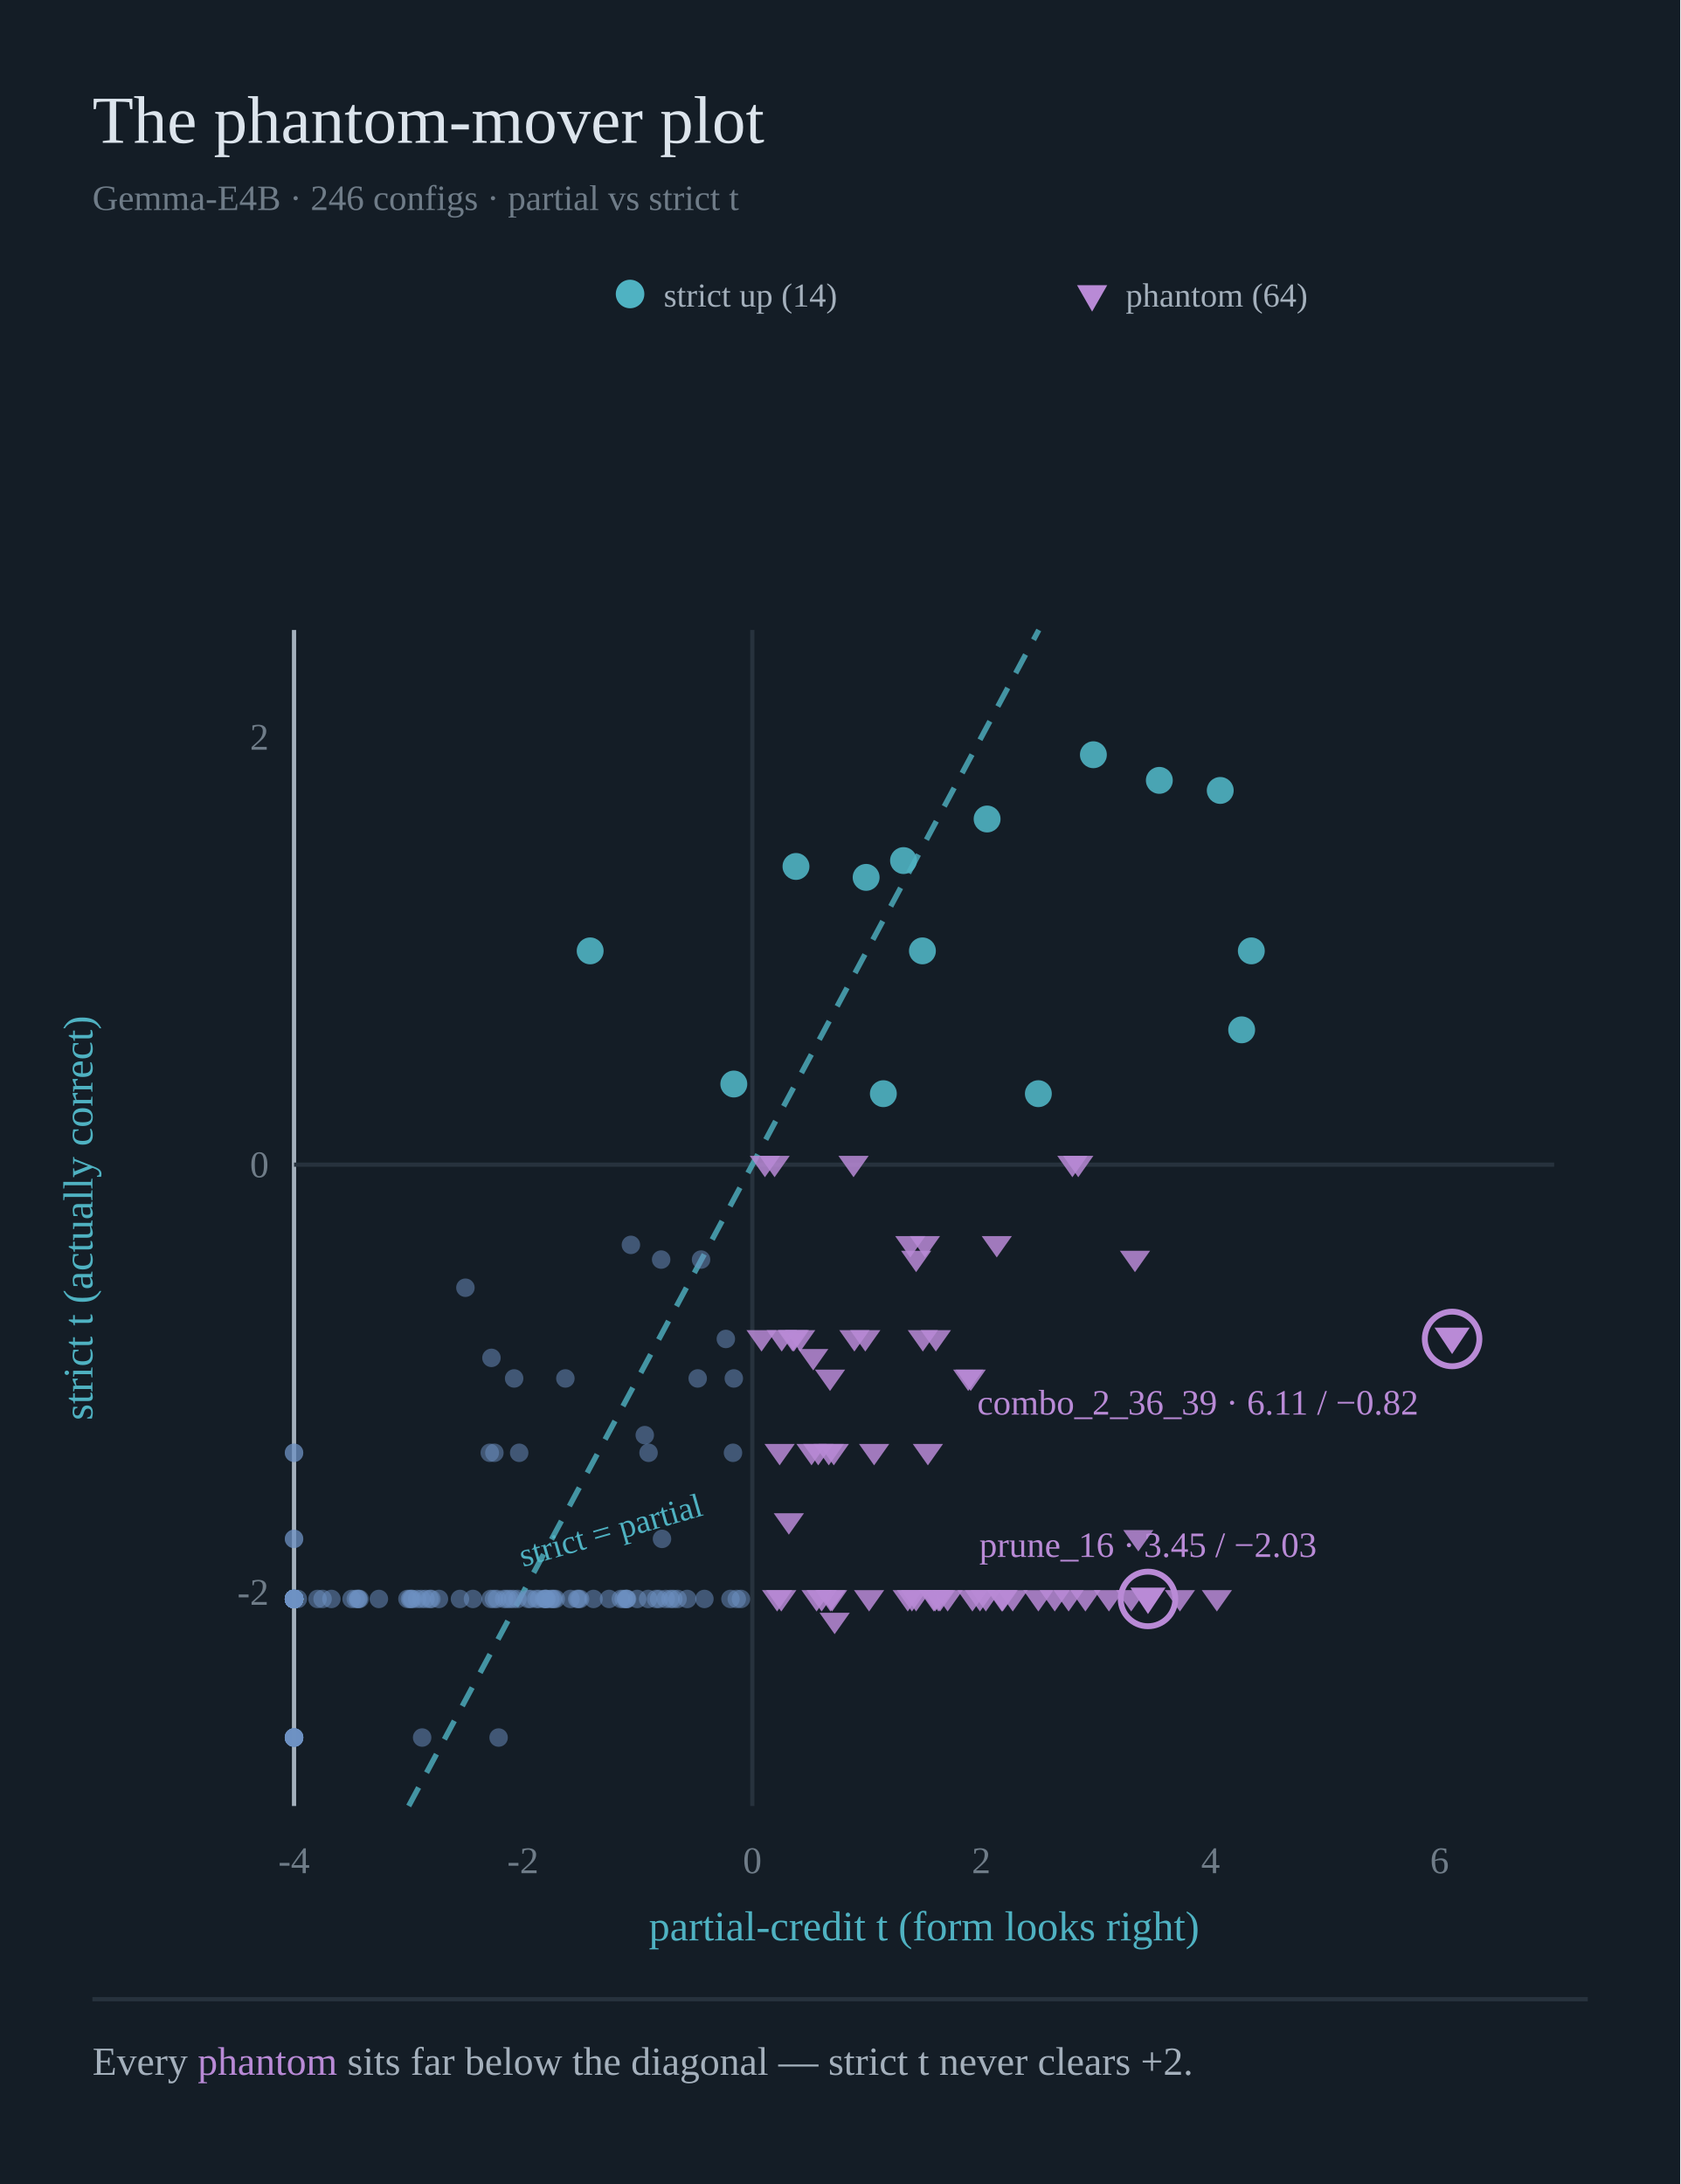
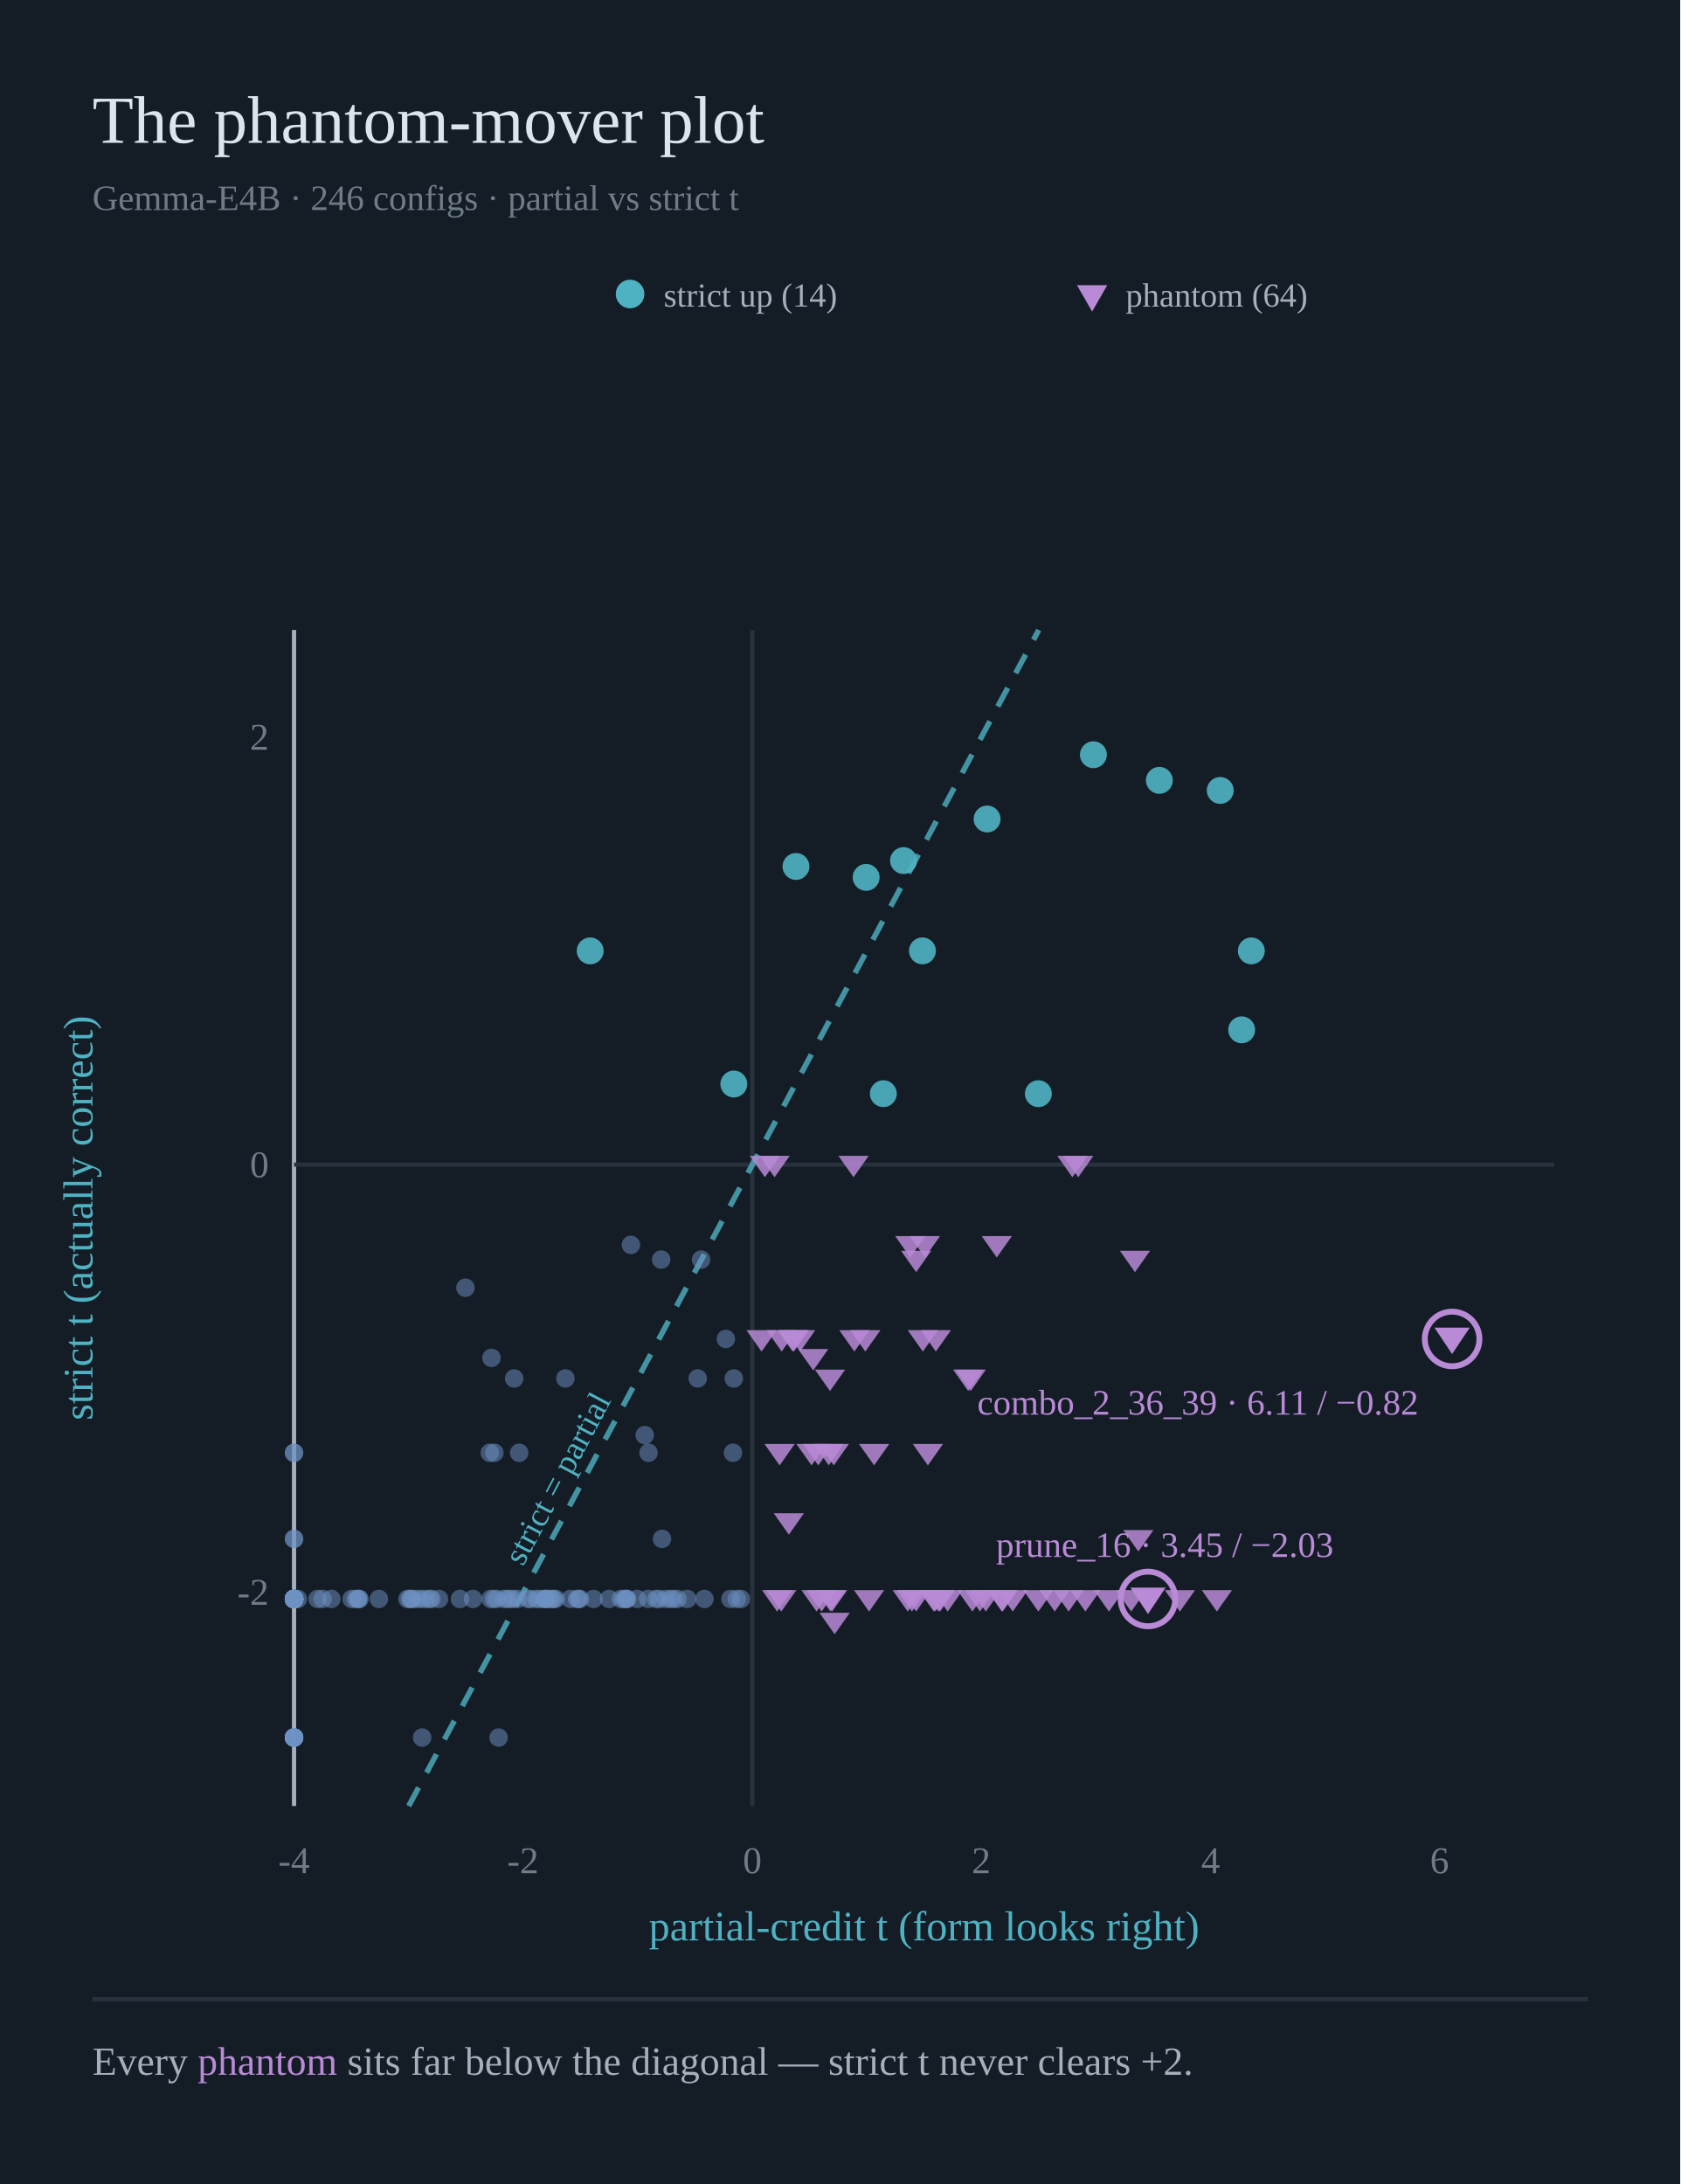
<svg xmlns="http://www.w3.org/2000/svg" viewBox="0 0 400 520" font-family="var(--font-mono,'JetBrains Mono',ui-monospace,Menlo,monospace)">
  <style>
    .ttl  { font-family: var(--font-serif,'Newsreader',Georgia,serif); }
    text  { fill: var(--ink,#DCE4EC); }
    .mut  { fill: var(--muted,#6F7C88); }
    .ink2 { fill: var(--ink2,#A4B0BC); }
    .acc  { fill: var(--accent,#4FB2C2); }
    .vio  { fill: var(--neg,#B98AD6); }
    .sla  { fill: var(--fourth,#6E92C4); }
    .accs { stroke: var(--accent,#4FB2C2); fill:none; }
    .vios { stroke: var(--neg,#B98AD6); fill:none; }
    .rule { stroke: var(--rule2,#27323D); }
    .axis { stroke: var(--ink2,#A4B0BC); }
  </style>
  <rect x="0" y="0" width="400" height="520" fill="var(--bg2,#141D26)" />
  <text class="ttl" x="22" y="34" font-size="16">The phantom-mover plot</text>
  <text class="mut" x="22" y="50" font-size="8.5">Gemma-E4B · 246 configs · partial vs strict t</text>
  <circle cx="150" cy="70" r="3.4" class="acc" />
  <text x="158" y="73" class="ink2" font-size="8">strict up (14)</text>
  <polygon points="260,74.2 256.4,67.9 263.6,67.9" class="vio" />
  <text x="268" y="73" class="ink2" font-size="8">phantom (64)</text>
  <line x1="22" y1="476" x2="378" y2="476" class="rule" stroke-width="1" />
  <text x="22" y="494" class="ink2" font-size="9.5">Every <tspan class="vio">phantom</tspan> sits far below the diagonal — strict t never clears +2.</text>
  <line x1="70" y1="150" x2="70" y2="430" class="axis" stroke-width="1" />
  <line x1="70" y1="277.3" x2="370" y2="277.3" class="rule" stroke-width="1" />
  <line x1="179.1" y1="150" x2="179.1" y2="430" class="rule" stroke-width="1" />
  <line x1="97.3" y1="430.0" x2="247.3" y2="150.0" class="accs" stroke-width="1.3" stroke-dasharray="5 4" opacity="0.8" />
-   <text x="124.5" y="373.1" class="acc" font-size="8" transform="rotate(-16 124.5 373.1)">strict = partial</text>
+   <text x="124.5" y="373.1" class="acc" font-size="8" transform="rotate(-62 124.5 373.1)">strict = partial</text>
  <circle cx="70.0" cy="413.7" r="2.2" class="sla" opacity="0.5" />
  <circle cx="70.0" cy="413.7" r="2.2" class="sla" opacity="0.5" />
  <circle cx="110.8" cy="306.6" r="2.2" class="sla" opacity="0.5" />
  <circle cx="153.5" cy="341.7" r="2.2" class="sla" opacity="0.5" />
  <circle cx="70.0" cy="413.7" r="2.2" class="sla" opacity="0.5" />
  <circle cx="70.0" cy="413.7" r="2.2" class="sla" opacity="0.5" />
  <circle cx="70.0" cy="413.7" r="2.2" class="sla" opacity="0.5" />
  <circle cx="117.0" cy="323.3" r="2.2" class="sla" opacity="0.5" />
  <circle cx="118.7" cy="413.7" r="2.2" class="sla" opacity="0.5" />
  <circle cx="70.0" cy="413.7" r="2.2" class="sla" opacity="0.5" />
  <circle cx="100.5" cy="413.7" r="2.2" class="sla" opacity="0.5" />
  <circle cx="70.0" cy="413.7" r="2.2" class="sla" opacity="0.5" />
  <circle cx="70.0" cy="413.7" r="2.2" class="sla" opacity="0.5" />
  <circle cx="70.0" cy="413.7" r="2.2" class="sla" opacity="0.5" />
  <circle cx="70.0" cy="413.7" r="2.2" class="sla" opacity="0.5" />
  <circle cx="70.0" cy="380.7" r="2.2" class="sla" opacity="0.5" />
  <circle cx="70.0" cy="380.7" r="2.2" class="sla" opacity="0.5" />
  <circle cx="138.1" cy="380.7" r="2.2" class="sla" opacity="0.5" />
  <circle cx="102.7" cy="380.7" r="2.2" class="sla" opacity="0.5" />
  <circle cx="70.0" cy="380.7" r="2.2" class="sla" opacity="0.5" />
  <circle cx="70.0" cy="380.7" r="2.2" class="sla" opacity="0.5" />
  <circle cx="70.0" cy="380.7" r="2.2" class="sla" opacity="0.5" />
  <circle cx="163.6" cy="380.7" r="2.2" class="sla" opacity="0.5" />
  <circle cx="70.0" cy="380.7" r="2.2" class="sla" opacity="0.5" />
  <circle cx="97.0" cy="380.7" r="2.2" class="sla" opacity="0.5" />
  <circle cx="70.0" cy="380.7" r="2.2" class="sla" opacity="0.5" />
  <circle cx="70.0" cy="380.7" r="2.2" class="sla" opacity="0.5" />
  <circle cx="70.0" cy="380.7" r="2.2" class="sla" opacity="0.5" />
  <circle cx="70.0" cy="380.7" r="2.2" class="sla" opacity="0.5" />
  <circle cx="127.7" cy="380.7" r="2.2" class="sla" opacity="0.5" />
  <circle cx="70.0" cy="380.7" r="2.2" class="sla" opacity="0.5" />
  <circle cx="147.8" cy="380.7" r="2.2" class="sla" opacity="0.5" />
  <circle cx="129.5" cy="380.7" r="2.2" class="sla" opacity="0.5" />
  <circle cx="158.5" cy="380.7" r="2.2" class="sla" opacity="0.5" />
  <circle cx="125.7" cy="380.7" r="2.2" class="sla" opacity="0.5" />
  <circle cx="154.3" cy="380.7" r="2.2" class="sla" opacity="0.5" />
  <circle cx="84.7" cy="380.7" r="2.2" class="sla" opacity="0.5" />
  <circle cx="172.8" cy="318.8" r="2.2" class="sla" opacity="0.5" />
  <circle cx="70.0" cy="380.7" r="2.2" class="sla" opacity="0.5" />
  <circle cx="70.0" cy="380.7" r="2.2" class="sla" opacity="0.5" />
  <circle cx="70.0" cy="380.7" r="2.2" class="sla" opacity="0.5" />
  <circle cx="70.0" cy="380.7" r="2.2" class="sla" opacity="0.5" />
  <circle cx="70.0" cy="380.7" r="2.2" class="sla" opacity="0.5" />
  <circle cx="70.0" cy="380.7" r="2.2" class="sla" opacity="0.5" />
  <circle cx="131.5" cy="380.7" r="2.2" class="sla" opacity="0.5" />
  <circle cx="123.2" cy="380.7" r="2.2" class="sla" opacity="0.5" />
  <circle cx="70.0" cy="380.7" r="2.2" class="sla" opacity="0.5" />
  <circle cx="70.0" cy="380.7" r="2.2" class="sla" opacity="0.5" />
  <circle cx="70.0" cy="380.7" r="2.2" class="sla" opacity="0.5" />
  <circle cx="131.0" cy="380.7" r="2.2" class="sla" opacity="0.5" />
  <circle cx="70.0" cy="380.7" r="2.2" class="sla" opacity="0.5" />
  <circle cx="102.3" cy="380.7" r="2.2" class="sla" opacity="0.5" />
  <circle cx="70.0" cy="380.7" r="2.2" class="sla" opacity="0.5" />
  <circle cx="70.0" cy="380.7" r="2.2" class="sla" opacity="0.5" />
  <circle cx="70.0" cy="380.7" r="2.2" class="sla" opacity="0.5" />
  <circle cx="70.0" cy="380.7" r="2.2" class="sla" opacity="0.5" />
  <circle cx="70.0" cy="380.7" r="2.2" class="sla" opacity="0.5" />
  <circle cx="70.0" cy="380.7" r="2.2" class="sla" opacity="0.5" />
  <circle cx="70.0" cy="380.7" r="2.2" class="sla" opacity="0.5" />
  <circle cx="173.9" cy="380.7" r="2.2" class="sla" opacity="0.5" />
  <circle cx="137.4" cy="380.7" r="2.2" class="sla" opacity="0.5" />
  <circle cx="109.5" cy="380.7" r="2.2" class="sla" opacity="0.5" />
  <circle cx="97.9" cy="380.7" r="2.2" class="sla" opacity="0.5" />
  <circle cx="148.5" cy="380.7" r="2.2" class="sla" opacity="0.5" />
  <circle cx="123.6" cy="345.9" r="2.2" class="sla" opacity="0.5" />
  <circle cx="76.8" cy="380.7" r="2.2" class="sla" opacity="0.5" />
  <circle cx="70.0" cy="380.7" r="2.2" class="sla" opacity="0.5" />
  <circle cx="145.0" cy="380.7" r="2.2" class="sla" opacity="0.5" />
  <circle cx="141.3" cy="380.7" r="2.2" class="sla" opacity="0.5" />
  <circle cx="85.2" cy="380.7" r="2.2" class="sla" opacity="0.5" />
  <circle cx="99.3" cy="380.7" r="2.2" class="sla" opacity="0.5" />
  <circle cx="156.2" cy="380.7" r="2.2" class="sla" opacity="0.5" />
  <circle cx="149.3" cy="380.7" r="2.2" class="sla" opacity="0.5" />
  <circle cx="161.3" cy="380.7" r="2.2" class="sla" opacity="0.5" />
  <circle cx="126.3" cy="380.7" r="2.2" class="sla" opacity="0.5" />
  <circle cx="137.7" cy="380.7" r="2.2" class="sla" opacity="0.5" />
  <circle cx="166.9" cy="299.9" r="2.2" class="sla" opacity="0.5" />
  <circle cx="85.3" cy="380.7" r="2.2" class="sla" opacity="0.5" />
  <circle cx="70.0" cy="380.7" r="2.2" class="sla" opacity="0.5" />
  <circle cx="129.8" cy="380.7" r="2.2" class="sla" opacity="0.5" />
  <circle cx="83.7" cy="380.7" r="2.2" class="sla" opacity="0.5" />
  <circle cx="70.0" cy="380.7" r="2.2" class="sla" opacity="0.5" />
  <circle cx="150.2" cy="296.4" r="2.2" class="sla" opacity="0.5" />
  <circle cx="70.0" cy="366.4" r="2.2" class="sla" opacity="0.5" />
  <circle cx="160.3" cy="380.7" r="2.2" class="sla" opacity="0.5" />
  <circle cx="70.0" cy="380.7" r="2.2" class="sla" opacity="0.5" />
  <circle cx="159.6" cy="380.7" r="2.2" class="sla" opacity="0.5" />
  <circle cx="70.0" cy="366.4" r="2.2" class="sla" opacity="0.5" />
  <circle cx="120.0" cy="380.7" r="2.2" class="sla" opacity="0.5" />
  <circle cx="70.0" cy="345.9" r="2.2" class="sla" opacity="0.5" />
  <circle cx="70.0" cy="380.7" r="2.2" class="sla" opacity="0.5" />
  <circle cx="70.0" cy="380.7" r="2.2" class="sla" opacity="0.5" />
  <circle cx="112.6" cy="380.7" r="2.2" class="sla" opacity="0.5" />
  <circle cx="122.2" cy="380.7" r="2.2" class="sla" opacity="0.5" />
  <circle cx="135.8" cy="380.7" r="2.2" class="sla" opacity="0.5" />
  <circle cx="101.3" cy="380.7" r="2.2" class="sla" opacity="0.5" />
  <circle cx="90.2" cy="380.7" r="2.2" class="sla" opacity="0.5" />
  <circle cx="176.4" cy="380.7" r="2.2" class="sla" opacity="0.5" />
  <circle cx="157.4" cy="299.9" r="2.2" class="sla" opacity="0.5" />
  <circle cx="122.4" cy="328.2" r="2.2" class="sla" opacity="0.5" />
  <circle cx="116.6" cy="345.9" r="2.2" class="sla" opacity="0.5" />
  <circle cx="70.0" cy="380.7" r="2.2" class="sla" opacity="0.5" />
  <circle cx="70.0" cy="345.9" r="2.2" class="sla" opacity="0.5" />
  <circle cx="167.7" cy="380.7" r="2.2" class="sla" opacity="0.5" />
  <circle cx="166.1" cy="328.2" r="2.2" class="sla" opacity="0.5" />
  <circle cx="157.6" cy="366.4" r="2.2" class="sla" opacity="0.5" />
  <circle cx="149.1" cy="380.7" r="2.2" class="sla" opacity="0.5" />
  <circle cx="100.3" cy="380.7" r="2.2" class="sla" opacity="0.5" />
  <circle cx="117.7" cy="345.9" r="2.2" class="sla" opacity="0.5" />
  <circle cx="70.0" cy="380.7" r="2.2" class="sla" opacity="0.5" />
  <circle cx="98.2" cy="380.7" r="2.2" class="sla" opacity="0.5" />
  <circle cx="132.3" cy="380.7" r="2.2" class="sla" opacity="0.5" />
  <circle cx="70.0" cy="380.7" r="2.2" class="sla" opacity="0.5" />
  <circle cx="70.0" cy="380.7" r="2.2" class="sla" opacity="0.5" />
  <circle cx="156.9" cy="380.7" r="2.2" class="sla" opacity="0.5" />
  <circle cx="134.6" cy="328.2" r="2.2" class="sla" opacity="0.5" />
  <circle cx="151.7" cy="380.7" r="2.2" class="sla" opacity="0.5" />
  <circle cx="154.4" cy="345.9" r="2.2" class="sla" opacity="0.5" />
  <circle cx="118.3" cy="380.7" r="2.2" class="sla" opacity="0.5" />
  <circle cx="174.7" cy="328.2" r="2.2" class="sla" opacity="0.5" />
  <circle cx="70.0" cy="380.7" r="2.2" class="sla" opacity="0.5" />
  <circle cx="117.6" cy="380.7" r="2.2" class="sla" opacity="0.5" />
  <circle cx="131.8" cy="380.7" r="2.2" class="sla" opacity="0.5" />
  <circle cx="116.8" cy="380.7" r="2.2" class="sla" opacity="0.5" />
  <circle cx="70.0" cy="380.7" r="2.2" class="sla" opacity="0.5" />
  <circle cx="70.0" cy="380.7" r="2.2" class="sla" opacity="0.5" />
  <circle cx="70.0" cy="380.7" r="2.2" class="sla" opacity="0.5" />
  <circle cx="97.6" cy="380.7" r="2.2" class="sla" opacity="0.5" />
  <circle cx="70.9" cy="380.7" r="2.2" class="sla" opacity="0.5" />
  <circle cx="104.5" cy="380.7" r="2.2" class="sla" opacity="0.5" />
  <circle cx="70.0" cy="380.7" r="2.2" class="sla" opacity="0.5" />
  <circle cx="75.6" cy="380.7" r="2.2" class="sla" opacity="0.5" />
  <circle cx="70.0" cy="380.7" r="2.2" class="sla" opacity="0.5" />
  <circle cx="70.0" cy="380.7" r="2.2" class="sla" opacity="0.5" />
  <circle cx="70.0" cy="380.7" r="2.2" class="sla" opacity="0.5" />
  <circle cx="70.0" cy="380.7" r="2.2" class="sla" opacity="0.5" />
  <circle cx="70.0" cy="380.7" r="2.2" class="sla" opacity="0.5" />
  <circle cx="70.0" cy="380.7" r="2.2" class="sla" opacity="0.5" />
  <circle cx="130.1" cy="380.7" r="2.2" class="sla" opacity="0.5" />
  <circle cx="120.7" cy="380.7" r="2.2" class="sla" opacity="0.5" />
  <circle cx="121.4" cy="380.7" r="2.2" class="sla" opacity="0.5" />
  <circle cx="70.0" cy="380.7" r="2.2" class="sla" opacity="0.5" />
  <circle cx="70.0" cy="380.7" r="2.2" class="sla" opacity="0.5" />
  <circle cx="70.0" cy="380.7" r="2.2" class="sla" opacity="0.5" />
  <circle cx="70.0" cy="380.7" r="2.2" class="sla" opacity="0.5" />
  <circle cx="70.0" cy="380.7" r="2.2" class="sla" opacity="0.5" />
  <circle cx="70.0" cy="380.7" r="2.2" class="sla" opacity="0.5" />
  <circle cx="85.6" cy="380.7" r="2.2" class="sla" opacity="0.5" />
  <circle cx="78.9" cy="380.7" r="2.2" class="sla" opacity="0.5" />
  <circle cx="70.0" cy="380.7" r="2.2" class="sla" opacity="0.5" />
  <circle cx="70.0" cy="380.7" r="2.2" class="sla" opacity="0.5" />
  <circle cx="70.0" cy="380.7" r="2.2" class="sla" opacity="0.5" />
  <circle cx="70.0" cy="380.7" r="2.2" class="sla" opacity="0.5" />
  <circle cx="70.0" cy="380.7" r="2.2" class="sla" opacity="0.5" />
  <circle cx="70.0" cy="380.7" r="2.2" class="sla" opacity="0.5" />
  <circle cx="70.0" cy="380.7" r="2.2" class="sla" opacity="0.5" />
  <circle cx="70.0" cy="380.7" r="2.2" class="sla" opacity="0.5" />
  <circle cx="70.0" cy="380.7" r="2.2" class="sla" opacity="0.5" />
  <circle cx="70.0" cy="380.7" r="2.2" class="sla" opacity="0.5" />
  <circle cx="70.0" cy="380.7" r="2.2" class="sla" opacity="0.5" />
  <circle cx="174.5" cy="345.9" r="2.2" class="sla" opacity="0.5" />
  <circle cx="149.1" cy="380.7" r="2.2" class="sla" opacity="0.5" />
  <circle cx="70.0" cy="380.7" r="2.2" class="sla" opacity="0.5" />
  <circle cx="70.0" cy="380.7" r="2.2" class="sla" opacity="0.5" />
  <circle cx="128.3" cy="380.7" r="2.2" class="sla" opacity="0.5" />
  <circle cx="175.4" cy="380.7" r="2.2" class="sla" opacity="0.5" />
  <circle cx="130.0" cy="380.7" r="2.2" class="sla" opacity="0.5" />
  <circle cx="70.0" cy="380.7" r="2.2" class="sla" opacity="0.5" />
  <polygon points="198.7,389.1 195.1,384.0 202.3,384.0" class="vio" opacity="0.85" />
  <polygon points="187.8,365.4 184.2,360.3 191.4,360.3" class="vio" opacity="0.85" />
  <polygon points="193.6,326.3 190.0,321.2 197.2,321.2" class="vio" opacity="0.85" />
  <polygon points="193.2,348.9 189.6,343.8 196.8,343.8" class="vio" opacity="0.85" />
  <polygon points="220.2,299.4 216.6,294.3 223.8,294.3" class="vio" opacity="0.85" />
  <polygon points="185.6,348.9 182.0,343.8 189.2,343.8" class="vio" opacity="0.85" />
  <polygon points="231.1,331.2 227.5,326.1 234.7,326.1" class="vio" opacity="0.85" />
  <polygon points="197.7,383.7 194.1,378.6 201.3,378.6" class="vio" opacity="0.85" />
  <polygon points="208.1,348.9 204.5,343.8 211.7,343.8" class="vio" opacity="0.85" />
  <polygon points="222.3,383.7 218.7,378.6 225.9,378.6" class="vio" opacity="0.85" />
  <polygon points="238.5,383.7 234.9,378.6 242.1,378.6" class="vio" opacity="0.85" />
  <polygon points="197.6,331.2 194.0,326.1 201.2,326.1" class="vio" opacity="0.85" />
  <polygon points="203.4,321.8 199.8,316.7 207.0,316.7" class="vio" opacity="0.85" />
  <polygon points="197.3,348.9 193.7,343.8 200.9,343.8" class="vio" opacity="0.85" />
  <polygon points="198.5,348.9 194.9,343.8 202.1,343.8" class="vio" opacity="0.85" />
  <polygon points="186.1,321.8 182.5,316.7 189.7,316.7" class="vio" opacity="0.85" />
  <polygon points="247.2,383.7 243.6,378.6 250.8,378.6" class="vio" opacity="0.85" />
  <polygon points="194.8,348.9 191.2,343.8 198.4,343.8" class="vio" opacity="0.85" />
  <polygon points="255.3,280.3 251.7,275.2 258.9,275.2" class="vio" opacity="0.85" />
  <polygon points="218.1,383.7 214.5,378.6 221.7,378.6" class="vio" opacity="0.85" />
  <polygon points="198.1,383.7 194.5,378.6 201.7,378.6" class="vio" opacity="0.85" />
  <polygon points="216.7,299.4 213.1,294.3 220.3,294.3" class="vio" opacity="0.85" />
  <polygon points="188.7,321.8 185.1,316.7 192.3,316.7" class="vio" opacity="0.85" />
  <polygon points="181.3,321.8 177.7,316.7 184.9,316.7" class="vio" opacity="0.85" />
  <polygon points="203.2,280.3 199.6,275.2 206.8,275.2" class="vio" opacity="0.85" />
  <polygon points="223.8,383.7 220.2,378.6 227.4,378.6" class="vio" opacity="0.85" />
  <polygon points="195.6,383.7 192.0,378.6 199.2,378.6" class="vio" opacity="0.85" />
  <polygon points="241.1,383.7 237.5,378.6 244.7,378.6" class="vio" opacity="0.85" />
  <polygon points="206.9,383.7 203.3,378.6 210.5,378.6" class="vio" opacity="0.85" />
  <polygon points="222.8,321.8 219.2,316.7 226.4,316.7" class="vio" opacity="0.85" />
  <polygon points="219.7,321.8 216.1,316.7 223.3,316.7" class="vio" opacity="0.85" />
  <polygon points="258.4,383.7 254.8,378.6 262.0,378.6" class="vio" opacity="0.85" />
  <polygon points="233.3,383.7 229.7,378.6 236.9,378.6" class="vio" opacity="0.85" />
  <polygon points="185.0,383.7 181.4,378.6 188.6,378.6" class="vio" opacity="0.85" />
  <polygon points="182.1,280.3 178.5,275.2 185.7,275.2" class="vio" opacity="0.85" />
  <polygon points="189.0,321.8 185.4,316.7 192.6,316.7" class="vio" opacity="0.85" />
  <polygon points="218.1,302.9 214.5,297.8 221.7,297.8" class="vio" opacity="0.85" />
  <polygon points="237.3,299.4 233.7,294.3 240.9,294.3" class="vio" opacity="0.85" />
  <polygon points="223.4,383.7 219.8,378.6 227.0,378.6" class="vio" opacity="0.85" />
  <polygon points="184.4,280.3 180.8,275.2 188.0,275.2" class="vio" opacity="0.85" />
  <polygon points="190.5,321.8 186.9,316.7 194.1,316.7" class="vio" opacity="0.85" />
  <polygon points="216.1,383.7 212.5,378.6 219.7,378.6" class="vio" opacity="0.85" />
  <polygon points="234.7,383.7 231.1,378.6 238.3,378.6" class="vio" opacity="0.85" />
  <polygon points="271.0,369.4 267.4,364.3 274.6,364.3" class="vio" opacity="0.85" />
  <polygon points="222.6,383.7 219.0,378.6 226.2,378.6" class="vio" opacity="0.85" />
  <polygon points="270.2,302.9 266.6,297.8 273.8,297.8" class="vio" opacity="0.85" />
  <polygon points="280.9,383.7 277.3,378.6 284.5,378.6" class="vio" opacity="0.85" />
  <polygon points="254.4,383.7 250.8,378.6 258.0,378.6" class="vio" opacity="0.85" />
  <polygon points="194.4,383.7 190.8,378.6 198.0,378.6" class="vio" opacity="0.85" />
  <polygon points="251.1,383.7 247.5,378.6 254.7,378.6" class="vio" opacity="0.85" />
  <polygon points="264.0,383.7 260.4,378.6 267.6,378.6" class="vio" opacity="0.85" />
  <polygon points="220.9,348.9 217.3,343.8 224.5,343.8" class="vio" opacity="0.85" />
  <polygon points="289.7,383.7 286.1,378.6 293.3,378.6" class="vio" opacity="0.85" />
  <polygon points="206.0,321.8 202.4,316.7 209.6,316.7" class="vio" opacity="0.85" />
  <polygon points="231.5,383.7 227.9,378.6 235.1,378.6" class="vio" opacity="0.85" />
  <polygon points="217.1,383.7 213.5,378.6 220.7,378.6" class="vio" opacity="0.85" />
  <polygon points="186.0,383.7 182.4,378.6 189.6,378.6" class="vio" opacity="0.85" />
  <polygon points="256.7,280.3 253.1,275.2 260.3,275.2" class="vio" opacity="0.85" />
  <polygon points="269.3,383.7 265.7,378.6 272.9,378.6" class="vio" opacity="0.85" />
  <polygon points="225.6,383.7 222.0,378.6 229.2,378.6" class="vio" opacity="0.85" />
  <polygon points="230.5,331.2 226.9,326.1 234.1,326.1" class="vio" opacity="0.85" />
  <polygon points="238.7,383.7 235.1,378.6 242.3,378.6" class="vio" opacity="0.85" />
  <circle cx="276.0" cy="185.8" r="3.2" class="acc" opacity="0.9" />
  <circle cx="206.2" cy="208.9" r="3.2" class="acc" opacity="0.9" />
  <circle cx="140.5" cy="226.4" r="3.2" class="acc" opacity="0.9" />
  <circle cx="219.6" cy="226.4" r="3.2" class="acc" opacity="0.9" />
  <circle cx="189.5" cy="206.3" r="3.2" class="acc" opacity="0.9" />
  <circle cx="174.7" cy="258.1" r="3.2" class="acc" opacity="0.9" />
  <circle cx="215.1" cy="204.9" r="3.2" class="acc" opacity="0.9" />
  <circle cx="210.3" cy="260.4" r="3.2" class="acc" opacity="0.9" />
  <circle cx="235.0" cy="195.0" r="3.2" class="acc" opacity="0.9" />
  <circle cx="290.5" cy="188.2" r="3.2" class="acc" opacity="0.9" />
  <circle cx="247.2" cy="260.4" r="3.2" class="acc" opacity="0.9" />
  <circle cx="297.9" cy="226.4" r="3.2" class="acc" opacity="0.9" />
  <circle cx="295.6" cy="245.2" r="3.2" class="acc" opacity="0.9" />
  <circle cx="260.3" cy="179.7" r="3.2" class="acc" opacity="0.9" />
  <polygon points="345.7,322.4 341.5,316.1 349.9,316.1" class="vio" />
  <circle cx="345.7" cy="318.8" r="6.5" class="vios" stroke-width="1.4" />
  <text x="337.7" y="336.8" text-anchor="end" class="vio" font-size="8.5">combo_2_36_39 · 6.11 / −0.82</text>
  <polygon points="273.3,384.3 269.1,378.0 277.5,378.0" class="vio" />
  <circle cx="273.3" cy="380.7" r="6.5" class="vios" stroke-width="1.4" />
-   <text x="273.3" y="370.7" text-anchor="middle" class="vio" font-size="8.5">prune_16 · 3.45 / −2.03</text>
+   <text x="277.3" y="370.7" text-anchor="middle" class="vio" font-size="8.5">prune_16 · 3.45 / −2.03</text>
  <text x="70.0" y="446" text-anchor="middle" class="mut" font-size="9">-4</text>
  <text x="124.5" y="446" text-anchor="middle" class="mut" font-size="9">-2</text>
  <text x="179.1" y="446" text-anchor="middle" class="mut" font-size="9">0</text>
  <text x="233.6" y="446" text-anchor="middle" class="mut" font-size="9">2</text>
  <text x="288.2" y="446" text-anchor="middle" class="mut" font-size="9">4</text>
  <text x="342.7" y="446" text-anchor="middle" class="mut" font-size="9">6</text>
  <text x="64" y="382.1" text-anchor="end" class="mut" font-size="9">-2</text>
  <text x="64" y="280.3" text-anchor="end" class="mut" font-size="9">0</text>
  <text x="64" y="178.5" text-anchor="end" class="mut" font-size="9">2</text>
  <text x="220" y="462" text-anchor="middle" class="acc" font-size="10">partial-credit t (form looks right)</text>
  <text x="22" y="290" transform="rotate(-90 22 290)" text-anchor="middle" class="acc" font-size="10">strict t (actually correct)</text>
</svg>
